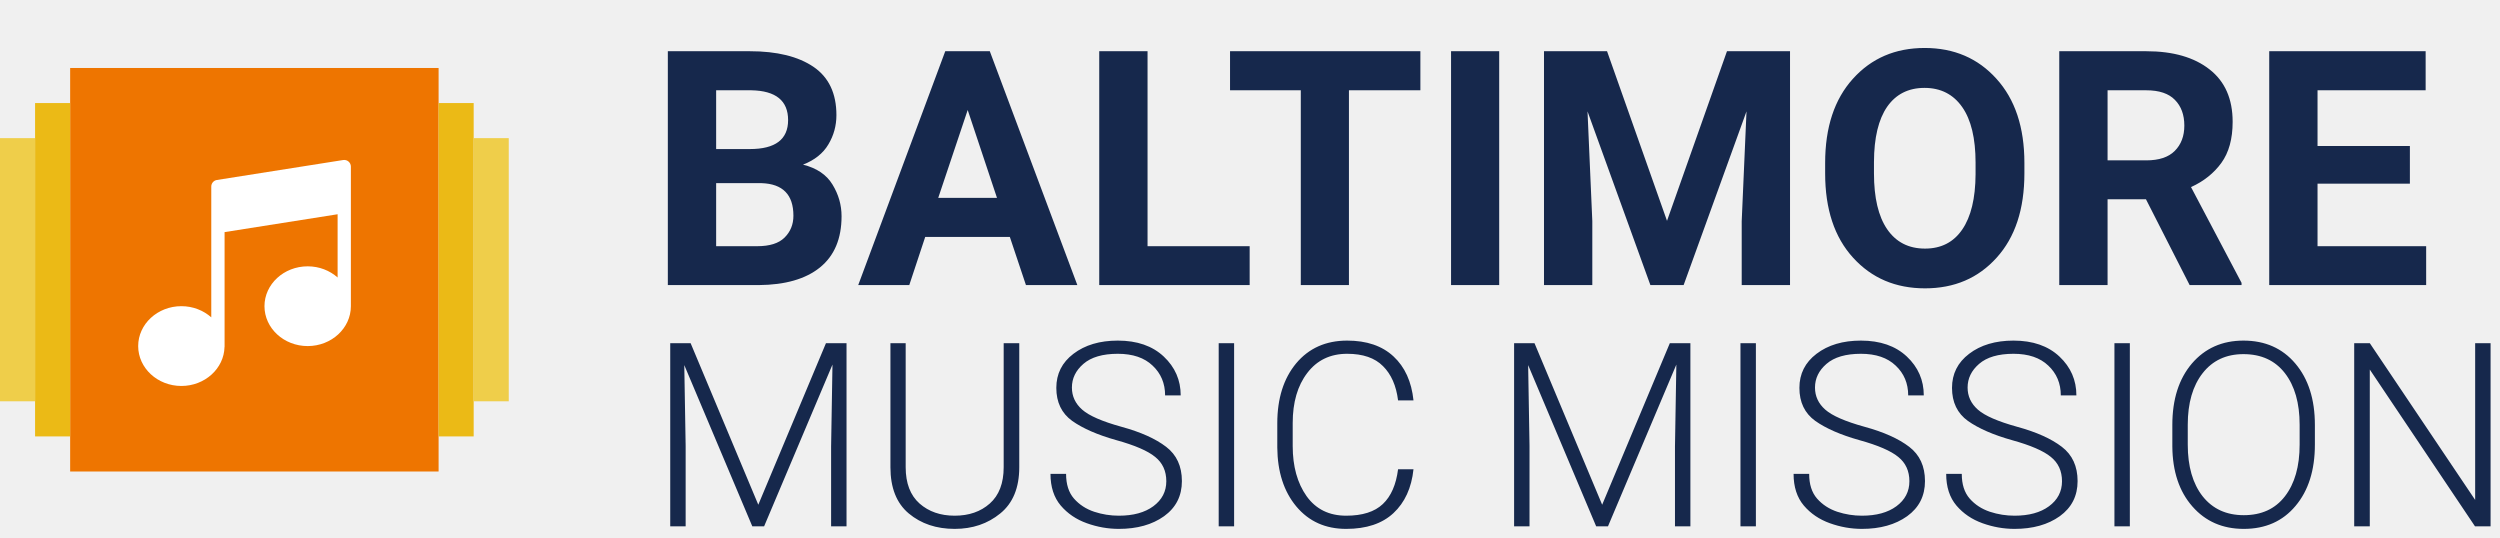
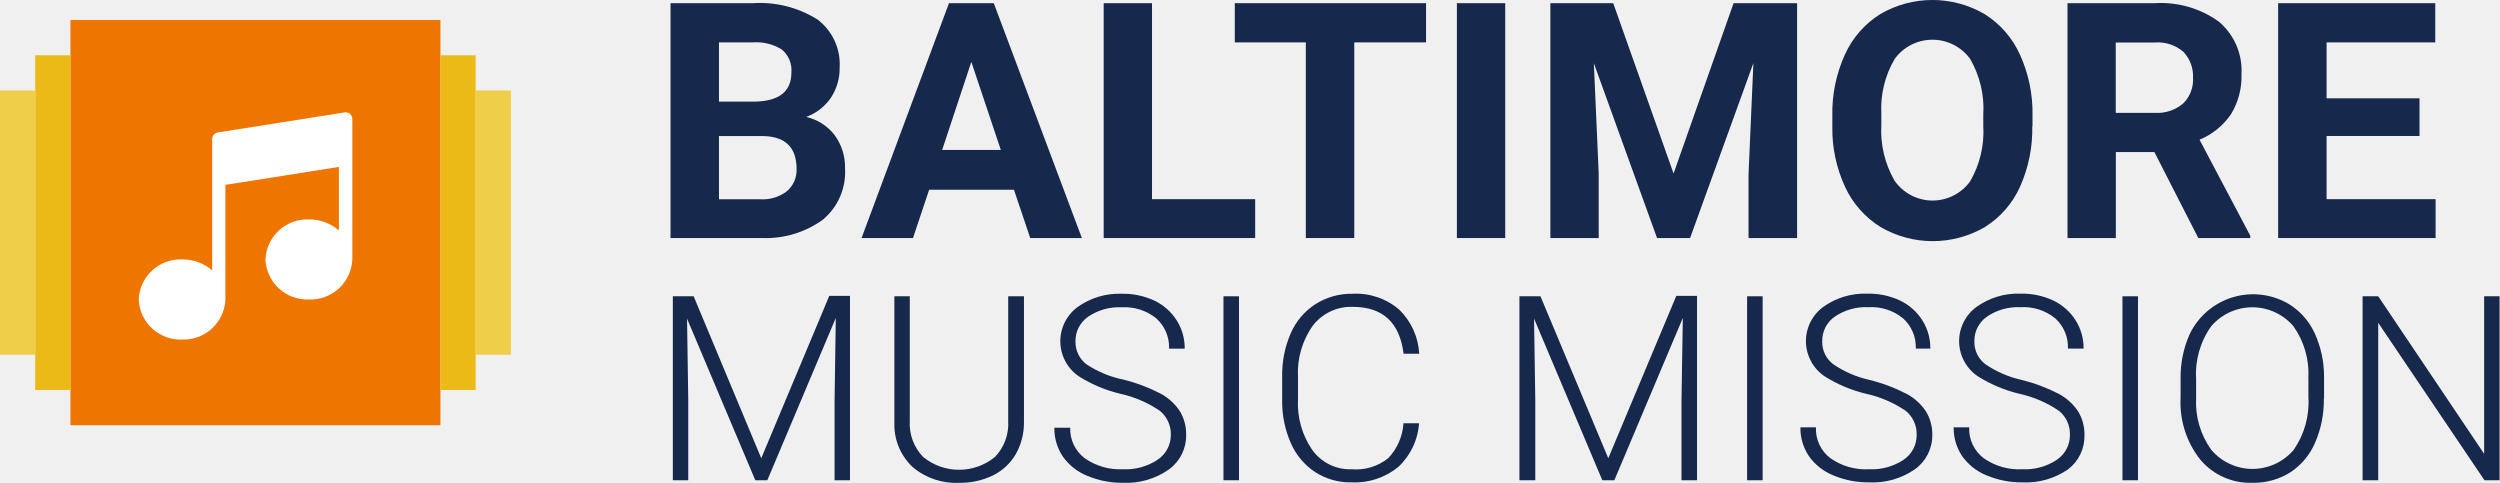
- <svg xmlns="http://www.w3.org/2000/svg" width="228px" height="49px" viewBox="0 0 228 49" version="1.1">
-   <defs />
-   <g id="Designs" stroke="none" stroke-width="1" fill="none" fill-rule="evenodd">
-     <g id="Desktop---All-Artists" transform="translate(-142, -26)">
-       <g id="lOGO" transform="translate(142, 24)">
-         <text id="BALTIMORE" font-family="Roboto-Black, Roboto" font-size="30" font-weight="700" line-spacing="27" fill="#16284C">
-           <tspan x="59" y="28">BALTIMORE</tspan>
-         </text>
-         <text id="MUSIC-MISSION" font-family="Roboto-Light, Roboto" font-size="23.5" font-weight="300" fill="#16284C">
-           <tspan x="59" y="50">MUSIC MISSION</tspan>
-         </text>
-         <g id="music-player" transform="translate(0, 8)">
-           <polygon id="Fill-1" fill="#EE7500" points="6.398 37.001 40 37.001 40 0.2 6.398 0.2" />
-           <polygon id="Fill-2" fill="#EBBA16" points="40 33.801 43.199 33.801 43.199 3.399 40 3.399" />
-           <polygon id="Fill-3" fill="#EBBA16" points="3.199 33.801 6.398 33.801 6.398 3.399 3.199 3.399" />
-           <polygon id="Fill-4" fill="#EFCE4A" points="43.199 30.598 46.398 30.598 46.398 6.598 43.199 6.598" />
-           <polygon id="Fill-5" fill="#EFCE4A" points="0 30.598 3.199 30.598 3.199 6.598 0 6.598" />
-           <path d="M31.787,8.733 C31.654,8.618 31.476,8.567 31.298,8.594 L19.78,10.414 C19.488,10.459 19.268,10.713 19.268,11.012 L19.268,22.942 C18.561,22.314 17.598,21.923 16.542,21.923 C14.369,21.923 12.602,23.558 12.602,25.562 C12.602,27.569 14.369,29.2 16.542,29.2 C18.682,29.2 20.429,27.613 20.476,25.648 C20.479,25.639 20.482,25.633 20.482,25.624 L20.482,15.168 L30.79,13.54 L30.79,19.307 C30.079,18.676 29.12,18.289 28.06,18.289 C25.887,18.289 24.12,19.92 24.12,21.923 C24.12,23.931 25.887,25.562 28.06,25.562 C30.233,25.562 32,23.931 32,21.923 L32,9.195 C32,9.017 31.923,8.849 31.787,8.733 Z" id="Fill-6" fill="#FFFFFF" />
+ <svg xmlns="http://www.w3.org/2000/svg" id="Layer_1" data-name="Layer 1" viewBox="0 0 227.06 43.85">
+   <defs>
+     <style>.cls-1{isolation:isolate;}.cls-2{fill:#16284c;}.cls-3{fill:#ee7500;}.cls-4{fill:#ebba16;}.cls-5{fill:#efce4a;}.cls-6{fill:#fff;}</style>
+   </defs>
+   <g id="Designs">
+     <g id="Desktop---All-Artists">
+       <g id="lOGO">
+         <g id="BALTIMORE" class="cls-1">
+           <g class="cls-1">
+             <path class="cls-2" d="M60.9,26V4.67h7.47a9.82,9.82,0,0,1,5.89,1.49,5.09,5.09,0,0,1,2,4.36,4.81,4.81,0,0,1-.81,2.76A4.65,4.65,0,0,1,73.22,15a4.5,4.5,0,0,1,2.59,1.66,4.89,4.89,0,0,1,.94,3,5.63,5.63,0,0,1-2,4.66A8.84,8.84,0,0,1,69.2,26H60.9ZM65.3,13.61h3.25q3.33-.06,3.33-2.65A2.45,2.45,0,0,0,71,8.87a4.42,4.42,0,0,0-2.66-.64H65.3v5.38Zm0,3.11v5.76h3.76a3.63,3.63,0,0,0,2.42-.74,2.54,2.54,0,0,0,.87-2q0-2.93-3-3h-4Z" transform="translate(0 -4.38)" />
+             <path class="cls-2" d="M92.09,21.61H84.39L82.92,26H78.25L86.19,4.67h4.07l8,21.33H93.57ZM85.57,18H90.9l-2.68-8Z" transform="translate(0 -4.38)" />
+             <path class="cls-2" d="M104.63,22.47H114V26H100.24V4.67h4.39v17.8Z" transform="translate(0 -4.38)" />
+             <path class="cls-2" d="M129.53,8.23H123V26H118.6V8.23h-6.45V4.67h17.37V8.23Z" transform="translate(0 -4.38)" />
+             <path class="cls-2" d="M136.71,26h-4.39V4.67h4.39V26Z" transform="translate(0 -4.38)" />
+             <path class="cls-2" d="M146.52,4.67L152,20.14l5.45-15.47h5.77V26h-4.41V20.17l0.44-10.06L153.5,26h-3l-5.74-15.88,0.44,10V26h-4.39V4.67h5.74Z" transform="translate(0 -4.38)" />
+             <path class="cls-2" d="M184.58,15.82a12.88,12.88,0,0,1-1.11,5.52A8.38,8.38,0,0,1,180.28,25a9.41,9.41,0,0,1-9.48,0,8.47,8.47,0,0,1-3.22-3.64,12.51,12.51,0,0,1-1.16-5.44V14.88a12.79,12.79,0,0,1,1.14-5.54,8.45,8.45,0,0,1,3.21-3.68,9.41,9.41,0,0,1,9.48,0,8.45,8.45,0,0,1,3.21,3.68,12.75,12.75,0,0,1,1.14,5.53v1Zm-4.45-1a9,9,0,0,0-1.2-5.1,4.24,4.24,0,0,0-6.84,0,8.88,8.88,0,0,0-1.22,5v1a9.09,9.09,0,0,0,1.2,5.07,4.21,4.21,0,0,0,6.86.07,9,9,0,0,0,1.2-5.06v-1Z" transform="translate(0 -4.38)" />
+             <path class="cls-2" d="M195.67,18.19h-3.5V26h-4.39V4.67h7.92a9,9,0,0,1,5.83,1.68,5.81,5.81,0,0,1,2.05,4.76,6.56,6.56,0,0,1-.95,3.64,6.44,6.44,0,0,1-2.86,2.32l4.61,8.72V26h-4.72Zm-3.5-3.56h3.54a3.63,3.63,0,0,0,2.56-.84,3,3,0,0,0,.91-2.32,3.22,3.22,0,0,0-.86-2.37,3.56,3.56,0,0,0-2.63-.86h-3.53v6.4Z" transform="translate(0 -4.38)" />
+             <path class="cls-2" d="M219.75,16.73h-8.44v5.74h9.9V26h-14.3V4.67h14.27V8.23h-9.87v5.08h8.44v3.41Z" transform="translate(0 -4.38)" />
+           </g>
+         </g>
+         <g id="MUSIC-MISSION" class="cls-1">
+           <g class="cls-1">
+             <path class="cls-2" d="M63,31.29L69.14,46l6.18-14.75h1.88V48H75.8V40.72l0.11-7.46L69.69,48H68.6l-6.2-14.68,0.11,7.36V48H61.11V31.29H63Z" transform="translate(0 -4.38)" />
+             <path class="cls-2" d="M93,31.29V42.7a5.78,5.78,0,0,1-.75,2.94,4.9,4.9,0,0,1-2.07,1.92,6.75,6.75,0,0,1-3.07.67,6.05,6.05,0,0,1-4.23-1.44,5.28,5.28,0,0,1-1.65-4V31.29h1.4V42.6a4.34,4.34,0,0,0,1.21,3.28,5.15,5.15,0,0,0,6.53,0,4.34,4.34,0,0,0,1.2-3.26V31.29H93Z" transform="translate(0 -4.38)" />
+             <path class="cls-2" d="M106.34,43.89a2.71,2.71,0,0,0-1-2.2,10.3,10.3,0,0,0-3.57-1.54A12.51,12.51,0,0,1,98,38.57a3.86,3.86,0,0,1-.12-6.31,6.48,6.48,0,0,1,4-1.2,6.69,6.69,0,0,1,3,.64,4.88,4.88,0,0,1,2,1.79,4.7,4.7,0,0,1,.72,2.56h-1.42a3.51,3.51,0,0,0-1.17-2.76,4.56,4.56,0,0,0-3.14-1,5,5,0,0,0-3.05.86,2.67,2.67,0,0,0-1.14,2.24,2.53,2.53,0,0,0,1,2.08A9.46,9.46,0,0,0,102,38.85a15.37,15.37,0,0,1,3.41,1.28,4.86,4.86,0,0,1,1.74,1.58,4,4,0,0,1,.58,2.17A3.78,3.78,0,0,1,106.19,47,6.72,6.72,0,0,1,102,48.23a8.17,8.17,0,0,1-3.24-.63,5,5,0,0,1-2.24-1.77,4.56,4.56,0,0,1-.76-2.6H97.2A3.33,3.33,0,0,0,98.52,46,5.58,5.58,0,0,0,102,47a5.21,5.21,0,0,0,3.13-.86A2.69,2.69,0,0,0,106.34,43.89Z" transform="translate(0 -4.38)" />
+             <path class="cls-2" d="M112.53,48h-1.41V31.29h1.41V48Z" transform="translate(0 -4.38)" />
+             <path class="cls-2" d="M128.89,42.79a6,6,0,0,1-1.89,4,6.25,6.25,0,0,1-4.26,1.4,5.89,5.89,0,0,1-3.29-.93,6.06,6.06,0,0,1-2.21-2.63,9.38,9.38,0,0,1-.79-3.9V38.6a9.46,9.46,0,0,1,.78-3.95A6,6,0,0,1,119.48,32a6.11,6.11,0,0,1,3.37-.94,6,6,0,0,1,4.24,1.45,6.05,6.05,0,0,1,1.81,4h-1.42q-0.53-4.26-4.62-4.26a4.38,4.38,0,0,0-3.62,1.7,7.38,7.38,0,0,0-1.35,4.7v2a7.43,7.43,0,0,0,1.31,4.62A4.23,4.23,0,0,0,122.74,47,4.7,4.7,0,0,0,126.08,46a5.08,5.08,0,0,0,1.39-3.18h1.42Z" transform="translate(0 -4.38)" />
+             <path class="cls-2" d="M139.91,31.29L146.07,46l6.18-14.75h1.88V48h-1.41V40.72l0.12-7.46L146.62,48h-1.09l-6.2-14.68,0.11,7.36V48H138V31.29h1.87Z" transform="translate(0 -4.38)" />
+             <path class="cls-2" d="M160.09,48h-1.41V31.29h1.41V48Z" transform="translate(0 -4.38)" />
+             <path class="cls-2" d="M174.08,43.89a2.71,2.71,0,0,0-1-2.2,10.3,10.3,0,0,0-3.57-1.54,12.52,12.52,0,0,1-3.79-1.59,3.86,3.86,0,0,1-.12-6.31,6.48,6.48,0,0,1,4-1.2,6.68,6.68,0,0,1,3,.64,4.88,4.88,0,0,1,2,1.79,4.7,4.7,0,0,1,.72,2.56H174a3.51,3.51,0,0,0-1.17-2.76,4.56,4.56,0,0,0-3.14-1,5,5,0,0,0-3.05.86,2.67,2.67,0,0,0-1.14,2.24,2.53,2.53,0,0,0,1,2.08,9.47,9.47,0,0,0,3.27,1.42,15.36,15.36,0,0,1,3.41,1.28,4.86,4.86,0,0,1,1.74,1.58,4,4,0,0,1,.58,2.17A3.78,3.78,0,0,1,173.92,47a6.72,6.72,0,0,1-4.16,1.19,8.16,8.16,0,0,1-3.24-.63,5,5,0,0,1-2.24-1.77,4.57,4.57,0,0,1-.76-2.6h1.41A3.33,3.33,0,0,0,166.25,46a5.58,5.58,0,0,0,3.51,1,5.21,5.21,0,0,0,3.13-.86A2.69,2.69,0,0,0,174.08,43.89Z" transform="translate(0 -4.38)" />
+             <path class="cls-2" d="M188,43.89a2.71,2.71,0,0,0-1-2.2,10.29,10.29,0,0,0-3.57-1.54,12.51,12.51,0,0,1-3.79-1.59,3.85,3.85,0,0,1-.12-6.31,6.48,6.48,0,0,1,4-1.2,6.68,6.68,0,0,1,3,.64,4.87,4.87,0,0,1,2,1.79,4.7,4.7,0,0,1,.72,2.56h-1.42a3.51,3.51,0,0,0-1.17-2.76,4.56,4.56,0,0,0-3.14-1,5,5,0,0,0-3.05.86,2.67,2.67,0,0,0-1.14,2.24,2.53,2.53,0,0,0,1,2.08,9.47,9.47,0,0,0,3.27,1.42,15.39,15.39,0,0,1,3.41,1.28,4.87,4.87,0,0,1,1.74,1.58,4,4,0,0,1,.58,2.17A3.78,3.78,0,0,1,187.84,47a6.72,6.72,0,0,1-4.16,1.19,8.17,8.17,0,0,1-3.24-.63,5,5,0,0,1-2.24-1.77,4.56,4.56,0,0,1-.76-2.6h1.41A3.34,3.34,0,0,0,180.17,46a5.58,5.58,0,0,0,3.51,1,5.21,5.21,0,0,0,3.13-.86A2.69,2.69,0,0,0,188,43.89Z" transform="translate(0 -4.38)" />
+             <path class="cls-2" d="M194.18,48h-1.41V31.29h1.41V48Z" transform="translate(0 -4.38)" />
+             <path class="cls-2" d="M211.06,40.55a9.66,9.66,0,0,1-.8,4.05A6.09,6.09,0,0,1,208,47.29a6.24,6.24,0,0,1-3.42.94,5.93,5.93,0,0,1-4.73-2.09,8.37,8.37,0,0,1-1.8-5.65V38.76a9.6,9.6,0,0,1,.81-4,6.39,6.39,0,0,1,9.1-2.72,6.09,6.09,0,0,1,2.28,2.63,9.44,9.44,0,0,1,.84,3.94v2Zm-1.41-1.81A7.38,7.38,0,0,0,208.29,34a4.91,4.91,0,0,0-7.45,0,7.44,7.44,0,0,0-1.38,4.79v1.74a7.39,7.39,0,0,0,1.38,4.71,4.91,4.91,0,0,0,7.48,0,7.58,7.58,0,0,0,1.34-4.78V38.74Z" transform="translate(0 -4.38)" />
+             <path class="cls-2" d="M227.06,48h-1.41L216,33.7V48h-1.42V31.29H216l9.62,14.31V31.29h1.4V48Z" transform="translate(0 -4.38)" />
+           </g>
+         </g>
+         <g id="music-player">
+           <polygon id="Fill-1" class="cls-3" points="6.4 38.62 40 38.62 40 1.82 6.4 1.82 6.4 38.62" />
+           <polygon id="Fill-2" class="cls-4" points="40 35.42 43.2 35.42 43.2 5.02 40 5.02 40 35.42" />
+           <polygon id="Fill-3" class="cls-4" points="3.2 35.42 6.4 35.42 6.4 5.02 3.2 5.02 3.2 35.42" />
+           <polygon id="Fill-4" class="cls-5" points="43.2 32.22 46.4 32.22 46.4 8.22 43.2 8.22 43.2 32.22" />
+           <polygon id="Fill-5" class="cls-5" points="0 32.22 3.2 32.22 3.2 8.22 0 8.22 0 32.22" />
+           <path id="Fill-6" class="cls-6" d="M31.79,14.73a0.6,0.6,0,0,0-.49-0.14L19.78,16.41a0.61,0.61,0,0,0-.51.6V28.94a4.11,4.11,0,0,0-2.73-1,3.8,3.8,0,0,0-3.94,3.64,3.8,3.8,0,0,0,3.94,3.64,3.81,3.81,0,0,0,3.93-3.55V21.17l10.31-1.63v5.77a4.1,4.1,0,0,0-2.73-1,3.8,3.8,0,0,0-3.94,3.63,3.8,3.8,0,0,0,3.94,3.64A3.8,3.8,0,0,0,32,27.92V15.19A0.6,0.6,0,0,0,31.79,14.73Z" transform="translate(0 -4.38)" />
        </g>
      </g>
    </g>
  </g>
</svg>
